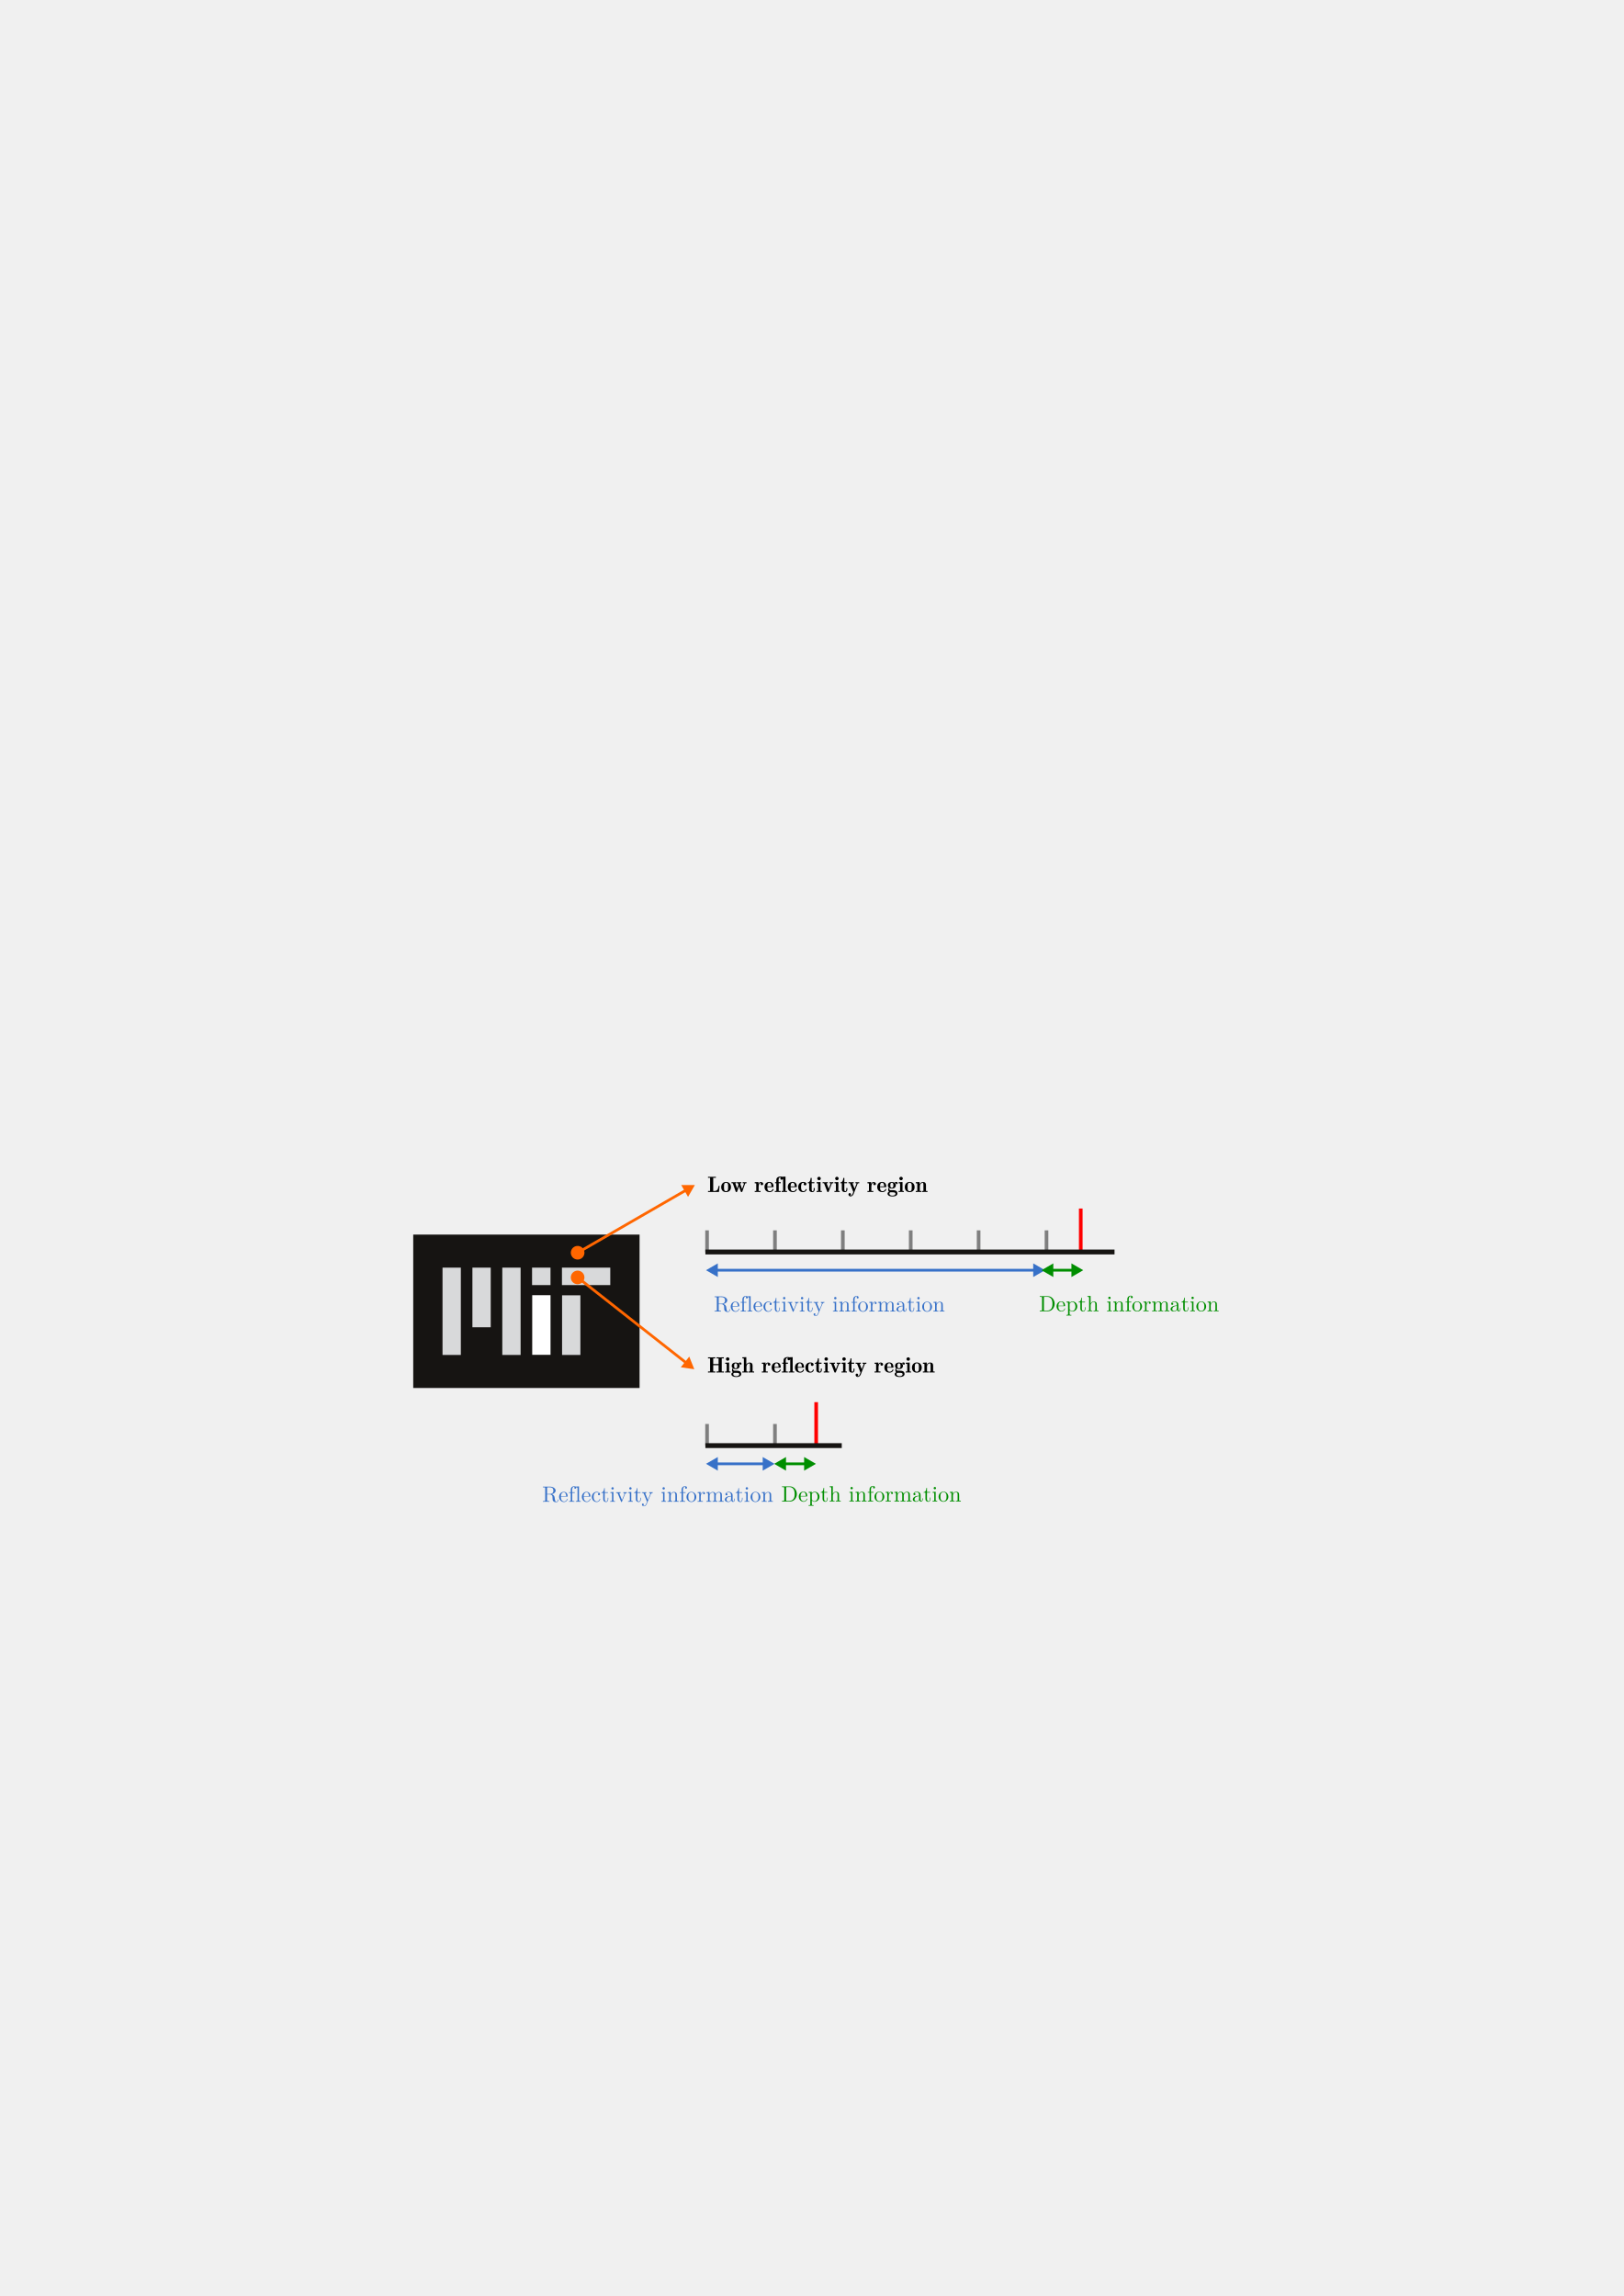
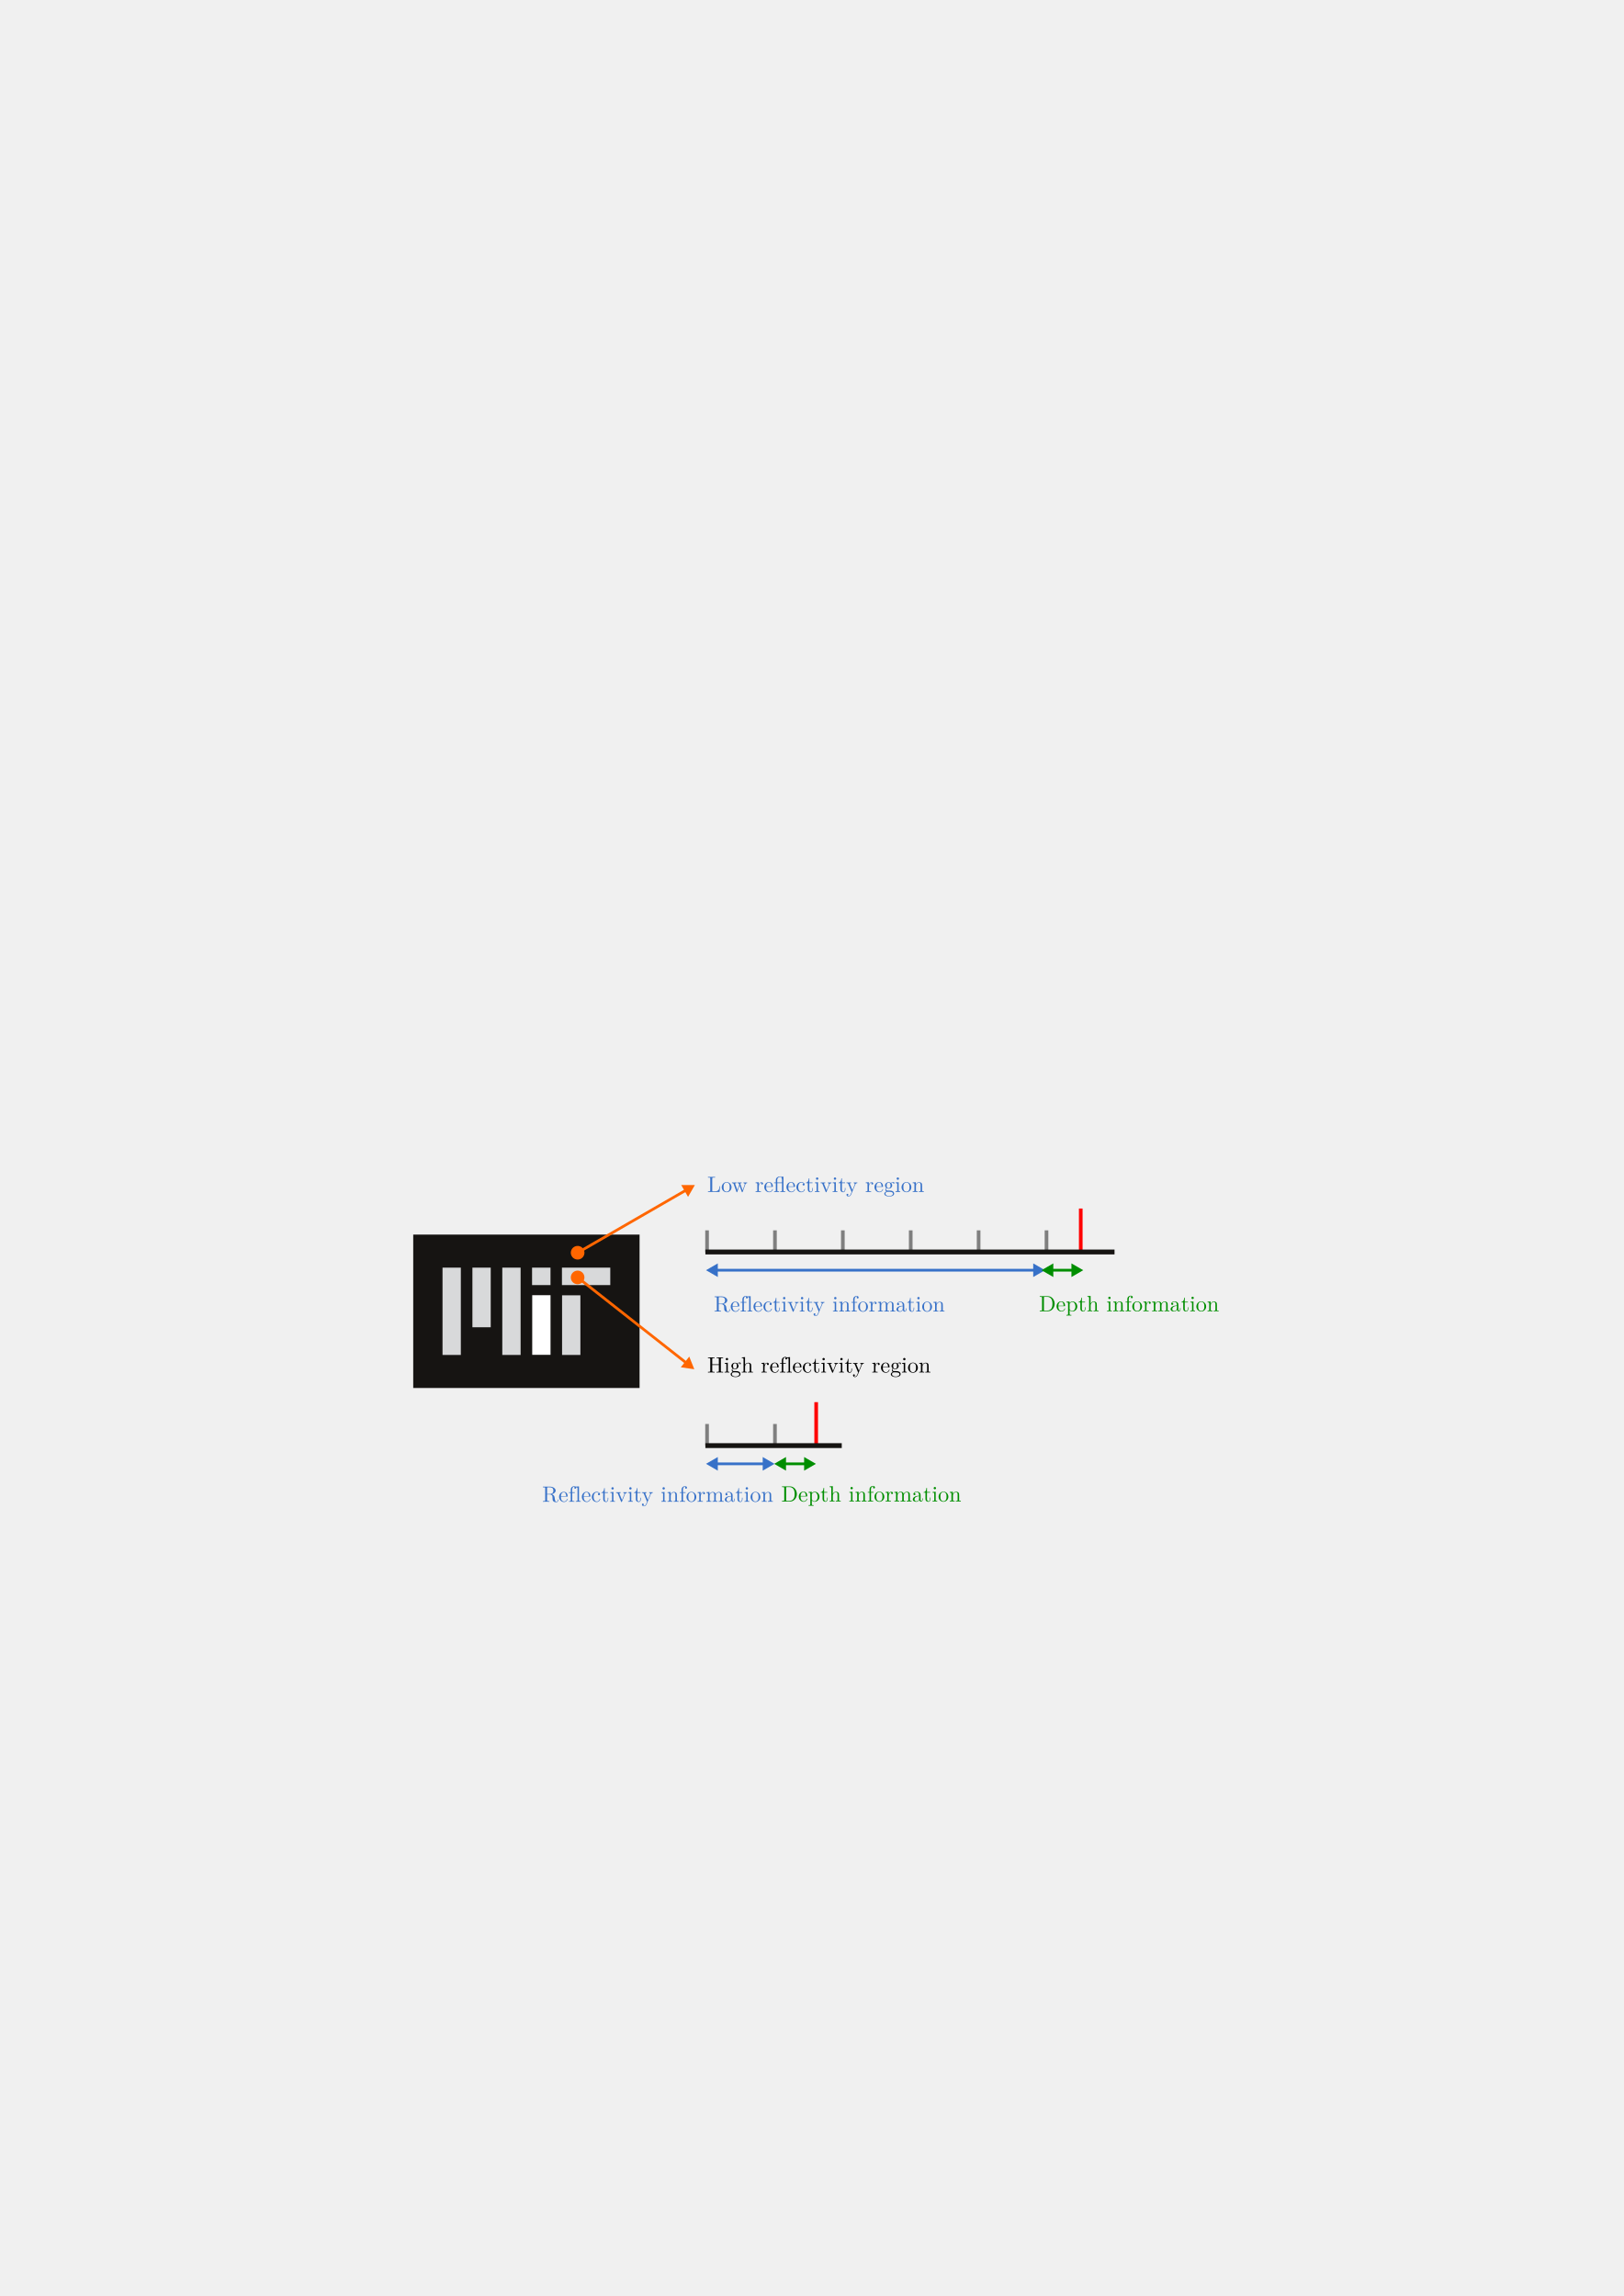
<svg xmlns="http://www.w3.org/2000/svg" width="744.094" height="1052.362" id="svg2" version="1.1">
  <defs id="defs4">
    <clipPath id="clipPath4519" clipPathUnits="userSpaceOnUse">
      <path id="path4521" d="M 0,0 400,0 400,300 0,300 0,0 z" />
    </clipPath>
    <clipPath id="clipPath4511" clipPathUnits="userSpaceOnUse">
      <path id="path4513" clip-rule="evenodd" d="m 181.504,-991.856 41.15,0 0,-9.644 -41.15,0 0,9.644 z" />
    </clipPath>
    <clipPath id="clipPath4499" clipPathUnits="userSpaceOnUse">
      <path id="path4501" d="M 0,0 400,0 400,300 0,300 0,0 z" />
    </clipPath>
    <clipPath id="clipPath4491" clipPathUnits="userSpaceOnUse">
      <path id="path4493" clip-rule="evenodd" d="m 247.642,-3713.939 28.122,0 0,-6.561 -28.122,0 0,6.561 z" />
    </clipPath>
    <clipPath id="clipPath4431" clipPathUnits="userSpaceOnUse">
      <path id="path4433" d="M 0,0 400,0 400,300 0,300 0,0 z" />
    </clipPath>
    <clipPath id="clipPath4427" clipPathUnits="userSpaceOnUse">
      <path id="path4429" clip-rule="evenodd" d="m 812.628,-2236 10,0 0,-41.361 -10,0 0,41.361 z" />
    </clipPath>
    <clipPath id="clipPath4423" clipPathUnits="userSpaceOnUse">
      <path id="path4425" d="M 0,0 400,0 400,300 0,300 0,0 z" />
    </clipPath>
    <clipPath id="clipPath4419" clipPathUnits="userSpaceOnUse">
      <path id="path4421" clip-rule="evenodd" d="m 929.467,-2306.893 43.419,0 0,-10 -43.419,0 0,10 z" />
    </clipPath>
    <clipPath id="clipPath4415" clipPathUnits="userSpaceOnUse">
      <path id="path4417" d="M 0,0 400,0 400,300 0,300 0,0 z" />
    </clipPath>
    <clipPath id="clipPath4411" clipPathUnits="userSpaceOnUse">
      <path id="path4413" clip-rule="evenodd" d="m 835.286,-2225.458 232.594,0 0,-69.278 -232.594,0 0,69.278 z" />
    </clipPath>
    <clipPath id="clipPath4407" clipPathUnits="userSpaceOnUse">
      <path id="path4409" d="M 0,0 400,0 400,300 0,300 0,0 z" />
    </clipPath>
    <clipPath id="clipPath4403" clipPathUnits="userSpaceOnUse">
      <path id="path4405" clip-rule="evenodd" d="m 835.181,-2225.123 233.033,0 0,-69.878 -233.033,0 0,69.878 z" />
    </clipPath>
    <clipPath id="clipPath4399" clipPathUnits="userSpaceOnUse">
      <path id="path4401" d="M 0,0 400,0 400,300 0,300 0,0 z" />
    </clipPath>
    <clipPath id="clipPath4391" clipPathUnits="userSpaceOnUse">
      <path id="path4393" clip-rule="evenodd" d="m 812.628,-2225.123 255.587,0 0,-91.77 -255.587,0 0,91.77 z" />
    </clipPath>
    <clipPath id="clipPath4053" clipPathUnits="userSpaceOnUse">
      <path id="path4055" d="M 0,0 400,0 400,300 0,300 0,0 z" />
    </clipPath>
    <clipPath id="clipPath4045" clipPathUnits="userSpaceOnUse">
      <path id="path4047" clip-rule="evenodd" d="m 126.269,1431.273 54.026,0 0,-10.006 -54.026,0 0,10.006 z" />
    </clipPath>
    <clipPath id="clipPath4033" clipPathUnits="userSpaceOnUse">
      <path id="path4035" d="M 0,0 400,0 400,300 0,300 0,0 z" />
    </clipPath>
    <clipPath id="clipPath4025" clipPathUnits="userSpaceOnUse">
      <path id="path4027" clip-rule="evenodd" d="m 53.25,1499.616 8.081,0 0,-33.708 -8.081,0 0,33.708 z" />
    </clipPath>
    <clipPath id="clipPath3121" clipPathUnits="userSpaceOnUse">
      <path id="path3123" d="M 0,0 400,0 400,300 0,300 0,0 z" />
    </clipPath>
    <clipPath id="clipPath3113" clipPathUnits="userSpaceOnUse">
      <path id="path3115" clip-rule="evenodd" d="m 102.075,2992.273 88.059,0 0,-19.622 -88.059,0 0,19.622 z" />
    </clipPath>
    <clipPath id="clipPath3101" clipPathUnits="userSpaceOnUse">
      <path id="path3103" d="M 0,0 400,0 400,300 0,300 0,0 z" />
    </clipPath>
    <clipPath id="clipPath3093" clipPathUnits="userSpaceOnUse">
      <path id="path3095" clip-rule="evenodd" d="m 27.429,2993 34.649,0 0,-23.99 -34.649,0 0,23.99 z" />
    </clipPath>
    <clipPath id="clipPath3069" clipPathUnits="userSpaceOnUse">
      <path id="path3071" d="M 0,0 400,0 400,300 0,300 0,0 z" />
    </clipPath>
    <clipPath id="clipPath3061" clipPathUnits="userSpaceOnUse">
      <path id="path3063" clip-rule="evenodd" d="m 42,116.489 61.5,0 0,-32 -61.5,0 0,32 z" />
    </clipPath>
    <clipPath id="clipPath3039" clipPathUnits="userSpaceOnUse">
      <path id="path3041" d="M 0,0 400,0 400,300 0,300 0,0 z" />
    </clipPath>
  </defs>
  <g id="layer1">
    <g transform="matrix(1.25,0,0,-1.25,150.2944,726.6357)" id="g3031">
      <g id="g3033">
        <g id="g3049">
          <g transform="translate(31.75991,128.113)" id="g3051">
            <path id="path3053" style="fill:#161412;fill-opacity:1;fill-rule:evenodd;stroke:none" d="m 0,0 81.98,0 0,-55.248 L 0,-55.248 0,0 z" />
            <path id="path3055" style="fill:none;stroke:#161412;stroke-width:1;stroke-linecap:butt;stroke-linejoin:miter;stroke-miterlimit:10;stroke-opacity:1;stroke-dasharray:none" d="m 0,0 81.98,0 0,-55.248 L 0,-55.248 0,0 z" />
          </g>
        </g>
        <g id="g3057">
          <g clip-path="url(#clipPath3061)" id="g3059">
            <g id="g3065">
              <g id="g3067" />
              <g id="g3073">
                <g id="g3075" clip-path="url(#clipPath3069)">
                  <g id="g3077">
                    <g id="g3079" transform="translate(42,116.4893)">
                      <path id="path3081" style="fill:#d8d9da;fill-opacity:1;fill-rule:nonzero;stroke:none" d="M 43.784,-6.399 43.784,0 61.5,0 l 0,-6.399 -17.716,0 z m -32.827,-15.467 0,21.866 6.715,0 0,-21.866 -6.715,0 z M 21.914,-32 l 0,32 6.715,0 0,-32 -6.715,0 z M 0,-32 0,0 l 6.715,0 0,-32 L 0,-32 z m 0,0 0,32 6.715,0 0,-32 L 0,-32 z m 43.828,0 0,21.866 6.715,0 0,-21.866 -6.715,0 z m -11.002,25.601 0,6.399 6.76,0 0,-6.399 -6.76,0 z" />
                    </g>
                  </g>
                  <g id="g3083">
                    <g id="g3085" transform="translate(74.88351,106.3874)">
                      <path id="path3087" style="fill:#ffffff;fill-opacity:1;fill-rule:nonzero;stroke:none" d="M 0,-21.866 0,0 l 6.715,0 0,-21.866 -6.715,0 z" />
                    </g>
                  </g>
                </g>
              </g>
            </g>
          </g>
        </g>
        <g id="g3089">
          <g clip-path="url(#clipPath3093)" id="g3091">
            <g id="g3097">
              <g id="g3099" />
              <g id="g3105">
                <g id="g3107" clip-path="url(#clipPath3101)" />
              </g>
            </g>
          </g>
        </g>
        <g id="g3109">
          <g clip-path="url(#clipPath3113)" id="g3111">
            <g id="g3117">
              <g id="g3119" />
              <g id="g3125">
                <g id="g3127" clip-path="url(#clipPath3121)" />
              </g>
            </g>
          </g>
        </g>
        <g id="g3557">
          <g transform="translate(275.3168,138.1683)" id="g3559">
            <path id="path3561" style="fill:#ff0000;fill-opacity:1;fill-rule:evenodd;stroke:none" d="m 0,0 1.337,0 0,-16.485 L 0,-16.485 0,0 z" />
          </g>
        </g>
        <g id="g3563">
          <g transform="matrix(0.86603,0.5,-0.5,0.86603,91.49033,121.9366)" id="g3565">
            <path id="path3567" style="fill:none;stroke:#ff6600;stroke-width:1;stroke-linecap:butt;stroke-linejoin:miter;stroke-miterlimit:10;stroke-opacity:1;stroke-dasharray:none" d="M 0,0 46.789,0" />
            <path id="path3569" style="fill:#ff6600;fill-opacity:1;fill-rule:evenodd;stroke:none" d="m -2.45,0 c 0,-1.38 1.12,-2.5 2.5,-2.5 1.38,0 2.5,1.12 2.5,2.5 0,1.38 -1.12,2.5 -2.5,2.5 -1.38,0 -2.5,-1.12 -2.5,-2.5 z" />
            <path id="path3571" style="fill:#ff6600;fill-opacity:1;fill-rule:evenodd;stroke:none" d="m 49.674,0 0,0 -4.325,-2.5 0,5 4.325,-2.5 z" />
          </g>
        </g>
        <g id="g3573">
          <g transform="matrix(0.78588,-0.61838,0.61838,0.78588,91.49033,112.9366)" id="g3575">
            <path id="path3577" style="fill:none;stroke:#ff6600;stroke-width:1;stroke-linecap:butt;stroke-linejoin:miter;stroke-miterlimit:10;stroke-opacity:1;stroke-dasharray:none" d="M 0,0 51.597,0" />
            <path id="path3579" style="fill:#ff6600;fill-opacity:1;fill-rule:evenodd;stroke:none" d="m -2.45,0 c 0,-1.38 1.12,-2.5 2.5,-2.5 1.38,0 2.5,1.12 2.5,2.5 0,1.38 -1.12,2.5 -2.5,2.5 -1.38,0 -2.5,-1.12 -2.5,-2.5 z" />
            <path id="path3581" style="fill:#ff6600;fill-opacity:1;fill-rule:evenodd;stroke:none" d="m 54.482,0 0,0 -4.325,-2.5 0,5 4.325,-2.5 z" />
          </g>
        </g>
        <g id="g3583">
          <g transform="translate(141.485,115.5545)" id="g3585">
            <path id="path3587" style="fill:none;stroke:#3771c8;stroke-width:1;stroke-linecap:butt;stroke-linejoin:miter;stroke-miterlimit:10;stroke-opacity:1;stroke-dasharray:none" d="M 0,0 118.515,0" />
            <path id="path3589" style="fill:#3771c8;fill-opacity:1;fill-rule:evenodd;stroke:none" d="m -2.885,0 0,0 4.325,-2.5 0,5 L -2.885,0 z" />
            <path id="path3591" style="fill:#3771c8;fill-opacity:1;fill-rule:evenodd;stroke:none" d="m 121.4,0 0,0 -4.325,-2.5 0,5 4.325,-2.5 z" />
          </g>
        </g>
        <g id="g3679">
          <g transform="translate(138.3168,130.1683)" id="g3681">
            <path id="path3683" style="fill:#7f7f7f;fill-opacity:1;fill-rule:evenodd;stroke:none" d="m 0,0 1.337,0 0,-8 L 0,-8 0,0 z" />
          </g>
        </g>
        <g id="g3685">
          <g transform="translate(163.2057,130.1683)" id="g3687">
            <path id="path3689" style="fill:#7f7f7f;fill-opacity:1;fill-rule:evenodd;stroke:none" d="m 0,0 1.337,0 0,-8 L 0,-8 0,0 z" />
          </g>
        </g>
        <g id="g3691">
          <g transform="translate(188.0946,130.1683)" id="g3693">
            <path id="path3695" style="fill:#7f7f7f;fill-opacity:1;fill-rule:evenodd;stroke:none" d="m 0,0 1.337,0 0,-8 L 0,-8 0,0 z" />
          </g>
        </g>
        <g id="g3697">
          <g transform="translate(212.9835,130.1683)" id="g3699">
            <path id="path3701" style="fill:#7f7f7f;fill-opacity:1;fill-rule:evenodd;stroke:none" d="m 0,0 1.337,0 0,-8 L 0,-8 0,0 z" />
          </g>
        </g>
        <g id="g3703">
          <g transform="translate(237.8724,130.1683)" id="g3705">
            <path id="path3707" style="fill:#7f7f7f;fill-opacity:1;fill-rule:evenodd;stroke:none" d="m 0,0 1.337,0 0,-8 L 0,-8 0,0 z" />
          </g>
        </g>
        <g id="g3709">
          <g transform="translate(262.7613,130.1683)" id="g3711">
            <path id="path3713" style="fill:#7f7f7f;fill-opacity:1;fill-rule:evenodd;stroke:none" d="m 0,0 1.337,0 0,-8 L 0,-8 0,0 z" />
          </g>
        </g>
        <g id="g3715">
          <g transform="translate(138.3663,123.1287)" id="g3717">
            <path id="path3719" style="fill:#161412;fill-opacity:1;fill-rule:evenodd;stroke:none" d="m 0,0 150,0 0,-1.782 -150,0 L 0,0 z" />
          </g>
        </g>
        <g id="g3721">
          <g transform="translate(138.3168,59.16832)" id="g3723">
            <path id="path3725" style="fill:#7f7f7f;fill-opacity:1;fill-rule:evenodd;stroke:none" d="m 0,0 1.337,0 0,-8 L 0,-8 0,0 z" />
          </g>
        </g>
        <g id="g3727">
          <g transform="translate(163.2057,59.16832)" id="g3729">
            <path id="path3731" style="fill:#7f7f7f;fill-opacity:1;fill-rule:evenodd;stroke:none" d="m 0,0 1.337,0 0,-8 L 0,-8 0,0 z" />
          </g>
        </g>
        <g id="g3733">
          <g transform="translate(264.485,115.5545)" id="g3735">
            <path id="path3737" style="fill:none;stroke:#008e00;stroke-width:1;stroke-linecap:butt;stroke-linejoin:miter;stroke-miterlimit:10;stroke-opacity:1;stroke-dasharray:none" d="M 0,0 9.524,0" />
            <path id="path3739" style="fill:#008e00;fill-opacity:1;fill-rule:evenodd;stroke:none" d="m -2.885,0 0,0 4.325,-2.5 0,5 L -2.885,0 z" />
            <path id="path3741" style="fill:#008e00;fill-opacity:1;fill-rule:evenodd;stroke:none" d="m 12.409,0 0,0 -4.325,-2.5 0,5 4.325,-2.5 z" />
          </g>
        </g>
        <g id="g3813">
          <g transform="translate(178.3168,67.16832)" id="g3815">
            <path id="path3817" style="fill:#ff0000;fill-opacity:1;fill-rule:evenodd;stroke:none" d="m 0,0 1.337,0 0,-16.485 L 0,-16.485 0,0 z" />
          </g>
        </g>
        <g id="g3819">
          <g transform="translate(141.485,44.55446)" id="g3821">
            <path id="path3823" style="fill:none;stroke:#3771c8;stroke-width:1;stroke-linecap:butt;stroke-linejoin:miter;stroke-miterlimit:10;stroke-opacity:1;stroke-dasharray:none" d="M 0,0 19.343,0" />
            <path id="path3825" style="fill:#3771c8;fill-opacity:1;fill-rule:evenodd;stroke:none" d="m -2.885,0 0,0 4.325,-2.5 0,5 L -2.885,0 z" />
            <path id="path3827" style="fill:#3771c8;fill-opacity:1;fill-rule:evenodd;stroke:none" d="m 22.228,0 0,0 -4.325,-2.5 0,5 4.325,-2.5 z" />
          </g>
        </g>
        <g id="g3829">
          <g transform="translate(166.485,44.55446)" id="g3831">
            <path id="path3833" style="fill:none;stroke:#008e00;stroke-width:1;stroke-linecap:butt;stroke-linejoin:miter;stroke-miterlimit:10;stroke-opacity:1;stroke-dasharray:none" d="M 0,0 9.524,0" />
            <path id="path3835" style="fill:#008e00;fill-opacity:1;fill-rule:evenodd;stroke:none" d="m -2.885,0 0,0 4.325,-2.5 0,5 L -2.885,0 z" />
            <path id="path3837" style="fill:#008e00;fill-opacity:1;fill-rule:evenodd;stroke:none" d="m 12.409,0 0,0 -4.325,-2.5 0,5 4.325,-2.5 z" />
          </g>
        </g>
        <g id="g3839">
          <g transform="translate(138.3663,52.12871)" id="g3841">
            <path id="path3843" style="fill:#161412;fill-opacity:1;fill-rule:evenodd;stroke:none" d="m 0,0 50,0 0,-1.782 -50,0 L 0,0 z" />
          </g>
        </g>
        <g id="g4021">
          <g clip-path="url(#clipPath4025)" id="g4023">
            <g id="g4029">
              <g id="g4031" />
              <g id="g4037">
                <g id="g4039" clip-path="url(#clipPath4033)" />
              </g>
            </g>
          </g>
        </g>
        <g id="g4041">
          <g clip-path="url(#clipPath4045)" id="g4043">
            <g id="g4049">
              <g id="g4051" />
              <g id="g4057">
                <g id="g4059" clip-path="url(#clipPath4053)" />
              </g>
            </g>
          </g>
        </g>
        <g id="g4387">
          <g clip-path="url(#clipPath4391)" id="g4389">
            <g id="g4395">
              <g id="g4397" />
              <g id="g4435">
                <g id="g4437" clip-path="url(#clipPath4399)">
                  <g id="g4439">
                    <g id="g4441" clip-path="url(#clipPath4403)">
                      <g id="g4443">
                        <g id="g4445" />
                        <g id="g4447">
                          <g id="g4449" clip-path="url(#clipPath4407)">
                            <g id="g4451">
                              <g id="g4453" clip-path="url(#clipPath4411)">
                                <g id="g4455">
                                  <g id="g4457" />
                                  <g id="g4459">
                                    <g id="g4461" clip-path="url(#clipPath4415)" />
                                  </g>
                                </g>
                              </g>
                            </g>
                          </g>
                        </g>
                      </g>
                    </g>
                  </g>
                  <g id="g4463">
                    <g id="g4465" clip-path="url(#clipPath4419)">
                      <g id="g4467">
                        <g id="g4469" />
                        <g id="g4471">
                          <g id="g4473" clip-path="url(#clipPath4423)" />
                        </g>
                      </g>
                    </g>
                  </g>
                  <g id="g4475">
                    <g id="g4477" clip-path="url(#clipPath4427)">
                      <g id="g4479">
                        <g id="g4481" />
                        <g id="g4483">
                          <g id="g4485" clip-path="url(#clipPath4431)" />
                        </g>
                      </g>
                    </g>
                  </g>
                </g>
              </g>
            </g>
          </g>
        </g>
        <g id="g4487">
          <g clip-path="url(#clipPath4491)" id="g4489">
            <g id="g4495">
              <g id="g4497" />
              <g id="g4503">
                <g id="g4505" clip-path="url(#clipPath4499)" />
              </g>
            </g>
          </g>
        </g>
        <g id="g4507">
          <g clip-path="url(#clipPath4511)" id="g4509">
            <g id="g4515">
              <g id="g4517" />
              <g id="g4523">
                <g id="g4525" clip-path="url(#clipPath4519)" />
              </g>
            </g>
          </g>
        </g>
        <text xml:space="preserve" style="font-size:8.123px;font-style:normal;font-weight:normal;line-height:125%;letter-spacing:0px;word-spacing:0px;fill:#008e00;fill-opacity:1;stroke:none;font-family:Sans" x="260.668" y="-100.489" id="text5275" transform="scale(1,-1)">
          <tspan id="tspan5277" x="260.668" y="-100.489" style="fill:#008e00;fill-opacity:1;font-family:Latin Modern Roman;-inkscape-font-specification:Latin Modern Roman">Depth information</tspan>
        </text>
        <text xml:space="preserve" style="font-size:8.123px;font-style:normal;font-weight:normal;line-height:125%;letter-spacing:0px;word-spacing:0px;fill:#3771c8;fill-opacity:1;stroke:none;font-family:Sans" x="141.444" y="-100.399" id="text5275-2" transform="scale(1,-1)">
          <tspan id="tspan5277-7" x="141.444" y="-100.399" style="fill:#3771c8;fill-opacity:1;font-family:Latin Modern Roman;-inkscape-font-specification:Latin Modern Roman">Reflectivity information</tspan>
        </text>
        <text xml:space="preserve" style="font-size:8.123px;font-style:normal;font-weight:normal;line-height:125%;letter-spacing:0px;word-spacing:0px;fill:#008e00;fill-opacity:1;stroke:none;font-family:Sans" x="166.161" y="-30.736" id="text5275-9" transform="scale(1,-1)">
          <tspan id="tspan5277-1" x="166.161" y="-30.736" style="fill:#008e00;fill-opacity:1;font-family:Latin Modern Roman;-inkscape-font-specification:Latin Modern Roman">Depth information</tspan>
        </text>
        <text xml:space="preserve" style="font-size:8.123px;font-style:normal;font-weight:normal;line-height:125%;letter-spacing:0px;word-spacing:0px;fill:#3771c8;fill-opacity:1;stroke:none;font-family:Sans" x="78.518" y="-30.647" id="text5275-2-2" transform="scale(1,-1)">
          <tspan id="tspan5277-7-1" x="78.518" y="-30.647" style="fill:#3771c8;fill-opacity:1;font-family:Latin Modern Roman;-inkscape-font-specification:Latin Modern Roman">Reflectivity information</tspan>
        </text>
-         <text xml:space="preserve" style="font-size:8.123px;font-style:normal;font-weight:normal;line-height:125%;letter-spacing:0px;word-spacing:0px;fill:#3771c8;fill-opacity:1;stroke:none;font-family:Sans" x="139.053" y="-144.233" id="text5275-2-1" transform="scale(1,-1)">
-           <tspan id="tspan5277-7-19" x="139.053" y="-144.233" style="fill:#000000;fill-opacity:1;font-family:Latin Modern Roman Demi;-inkscape-font-specification:Latin Modern Roman Demi">Low reflectivity region</tspan>
-         </text>
+         <g transform="scale(1,-1)" style="font-size:8.123px;font-style:normal;font-weight:normal;line-height:125%;letter-spacing:0px;word-spacing:0px;fill:#3771c8;fill-opacity:1;stroke:none;font-family:Sans" id="text5275-2-1">
+           <path d="m 143.781,-146.329 -0.203,0 c -0.089,0.829 -0.203,1.844 -1.633,1.844 l -0.666,0 c -0.382,0 -0.398,-0.057 -0.398,-0.325 l 0,-4.33 c 0,-0.276 0,-0.39 0.772,-0.39 l 0.268,0 0,-0.252 c -0.292,0.024 -1.032,0.024 -1.365,0.024 -0.317,0 -0.95,0 -1.235,-0.024 l 0,0.252 0.195,0 c 0.625,0 0.642,0.089 0.642,0.382 l 0,4.281 c 0,0.292 -0.016,0.382 -0.642,0.382 l -0.195,0 0,0.252 4.232,0 0.227,-2.096" style="font-family:Latin Modern Roman;-inkscape-font-specification:Latin Modern Roman" id="path3458" />
+           <path d="m 147.956,-145.971 c 0,-1.04 -0.812,-1.901 -1.795,-1.901 -1.015,0 -1.803,0.885 -1.803,1.901 0,1.048 0.845,1.828 1.795,1.828 0.983,0 1.803,-0.796 1.803,-1.828 m -0.674,-0.065 c 0,0.292 0,0.731 -0.179,1.089 -0.179,0.366 -0.536,0.601 -0.942,0.601 -0.349,0 -0.707,-0.171 -0.926,-0.544 -0.203,-0.357 -0.203,-0.853 -0.203,-1.145 0,-0.317 0,-0.755 0.195,-1.113 0.219,-0.374 0.601,-0.544 0.926,-0.544 0.357,0 0.707,0.179 0.918,0.528 0.211,0.349 0.211,0.82 0.211,1.129" style="font-family:Latin Modern Roman;-inkscape-font-specification:Latin Modern Roman" id="path3460" />
+           <path d="m 153.68,-147.482 0,-0.252 c -0.179,0.016 -0.414,0.024 -0.593,0.024 l -0.755,-0.024 0,0.252 c 0.292,0.008 0.471,0.154 0.471,0.39 0,0.049 0,0.065 -0.041,0.171 l -0.739,2.08 -0.804,-2.266 c -0.033,-0.098 -0.041,-0.114 -0.041,-0.154 0,-0.219 0.317,-0.219 0.479,-0.219 l 0,-0.252 -0.845,0.024 c -0.244,0 -0.479,-0.008 -0.723,-0.024 l 0,0.252 c 0.301,0 0.431,0.016 0.512,0.122 0.041,0.049 0.13,0.292 0.187,0.447 l -0.699,1.966 -0.772,-2.169 c -0.041,-0.098 -0.041,-0.114 -0.041,-0.146 0,-0.219 0.317,-0.219 0.479,-0.219 l 0,-0.252 -0.885,0.024 -0.755,-0.024 0,0.252 c 0.406,0 0.504,0.024 0.601,0.284 l 1.024,2.876 c 0.041,0.114 0.065,0.179 0.171,0.179 0.106,0 0.122,-0.049 0.162,-0.162 l 0.82,-2.299 0.829,2.307 c 0.033,0.089 0.057,0.154 0.162,0.154 0.106,0 0.13,-0.073 0.162,-0.154 l 0.95,-2.664 c 0.146,-0.406 0.398,-0.512 0.682,-0.52" style="font-family:Latin Modern Roman;-inkscape-font-specification:Latin Modern Roman" id="path3462" />
+           <path d="m 159.51,-147.328 c 0,-0.26 -0.252,-0.496 -0.601,-0.496 -0.593,0 -0.885,0.544 -0.999,0.894 l 0,-0.894 -1.129,0.089 0,0.252 c 0.569,0 0.634,0.057 0.634,0.455 l 0,2.177 c 0,0.366 -0.089,0.366 -0.634,0.366 l 0,0.252 0.926,-0.024 c 0.325,0 0.707,0 1.032,0.024 l 0,-0.252 -0.171,0 c -0.601,0 -0.617,-0.089 -0.617,-0.382 l 0,-1.251 c 0,-0.804 0.341,-1.527 0.959,-1.527 0.057,0 0.073,0 0.089,0.008 -0.024,0.008 -0.187,0.106 -0.187,0.317 0,0.227 0.171,0.349 0.349,0.349 0.146,0 0.349,-0.098 0.349,-0.357" style="font-family:Latin Modern Roman;-inkscape-font-specification:Latin Modern Roman" id="path3464" />
+           <path d="m 163.113,-145.199 c 0,-0.081 -0.065,-0.098 -0.106,-0.098 -0.073,0 -0.089,0.049 -0.106,0.114 -0.284,0.837 -1.015,0.837 -1.097,0.837 -0.406,0 -0.731,-0.244 -0.918,-0.544 -0.244,-0.39 -0.244,-0.926 -0.244,-1.218 l 2.266,0 c 0.179,0 0.203,0 0.203,-0.171 0,-0.804 -0.439,-1.592 -1.454,-1.592 -0.942,0 -1.69,0.837 -1.69,1.852 0,1.089 0.853,1.876 1.787,1.876 0.991,0 1.357,-0.902 1.357,-1.056 m -0.536,-1.08 -1.925,0 c 0.049,-1.21 0.731,-1.413 1.007,-1.413 0.837,0 0.918,1.097 0.918,1.413" style="font-family:Latin Modern Roman;-inkscape-font-specification:Latin Modern Roman" id="path3466" />
+           <path d="m 167.624,-144.233 0,-0.252 c -0.544,0 -0.634,0 -0.634,-0.366 l 0,-5.02 -0.292,0.049 c -0.033,0 -0.041,-0.008 -0.073,-0.024 -0.26,-0.114 -0.593,-0.114 -0.682,-0.114 -0.853,0 -1.738,0.455 -1.738,1.3 l 0,0.926 -0.642,0 0,0.252 0.642,0 0,2.632 c 0,0.366 -0.089,0.366 -0.634,0.366 l 0,0.252 0.902,-0.024 0.902,0.024 0,-0.252 c -0.544,0 -0.634,0 -0.634,-0.366 l 0,-2.632 1.714,0 0,2.632 c 0,0.366 -0.089,0.366 -0.634,0.366 l 0,0.252 0.902,-0.024 0.902,0.024 m -1.17,-3.501 -1.738,0 0,-0.918 c 0,-0.755 0.617,-1.129 1.218,-1.129 0.073,0 0.292,0 0.52,0.073 -0.073,0.033 -0.203,0.114 -0.203,0.325 0,0.146 0.065,0.268 0.203,0.317 l 0,1.332" style="font-family:Latin Modern Roman;-inkscape-font-specification:Latin Modern Roman" id="path3468" />
+           <path d="m 171.236,-145.199 c 0,-0.081 -0.065,-0.098 -0.106,-0.098 -0.073,0 -0.089,0.049 -0.106,0.114 -0.284,0.837 -1.015,0.837 -1.097,0.837 -0.406,0 -0.731,-0.244 -0.918,-0.544 -0.244,-0.39 -0.244,-0.926 -0.244,-1.218 l 2.266,0 c 0.179,0 0.203,0 0.203,-0.171 0,-0.804 -0.439,-1.592 -1.454,-1.592 -0.942,0 -1.69,0.837 -1.69,1.852 0,1.089 0.853,1.876 1.787,1.876 0.991,0 1.357,-0.902 1.357,-1.056 m -0.536,-1.08 -1.925,0 c 0.049,-1.21 0.731,-1.413 1.007,-1.413 0.837,0 0.918,1.097 0.918,1.413" style="font-family:Latin Modern Roman;-inkscape-font-specification:Latin Modern Roman" id="path3470" />
+           <path d="m 174.838,-145.199 c 0,-0.081 -0.081,-0.081 -0.106,-0.081 -0.073,0 -0.089,0.033 -0.106,0.081 -0.236,0.755 -0.764,0.853 -1.064,0.853 -0.431,0 -1.145,-0.349 -1.145,-1.657 0,-1.324 0.666,-1.665 1.097,-1.665 0.073,0 0.585,0.008 0.869,0.301 -0.333,0.024 -0.382,0.268 -0.382,0.374 0,0.211 0.146,0.374 0.374,0.374 0.211,0 0.374,-0.138 0.374,-0.382 0,-0.552 -0.617,-0.869 -1.243,-0.869 -1.015,0 -1.763,0.877 -1.763,1.885 0,1.04 0.804,1.844 1.746,1.844 1.089,0 1.348,-0.975 1.348,-1.056" style="font-family:Latin Modern Roman;-inkscape-font-specification:Latin Modern Roman" id="path3472" />
+           <path d="m 177.765,-145.24 0,-0.463 -0.203,0 0,0.447 c 0,0.601 -0.244,0.91 -0.544,0.91 -0.544,0 -0.544,-0.739 -0.544,-0.877 l 0,-2.258 1.162,0 0,-0.252 -1.162,0 0,-1.495 -0.203,0 c -0.008,0.666 -0.252,1.535 -1.048,1.568 l 0,0.179 0.69,0 0,2.242 c 0,0.999 0.755,1.097 1.048,1.097 0.577,0 0.804,-0.577 0.804,-1.097" style="font-family:Latin Modern Roman;-inkscape-font-specification:Latin Modern Roman" id="path3474" />
+           <path d="m 180.232,-144.233 0,-0.252 c -0.536,0 -0.569,-0.041 -0.569,-0.357 l 0,-2.981 -1.137,0.089 0,0.252 c 0.528,0 0.601,0.049 0.601,0.447 l 0,2.185 c 0,0.366 -0.089,0.366 -0.634,0.366 l 0,0.252 0.894,-0.024 c 0.284,0 0.569,0.016 0.845,0.024 m -0.447,-4.906 c 0,-0.219 -0.187,-0.431 -0.431,-0.431 -0.276,0 -0.439,0.227 -0.439,0.431 0,0.219 0.187,0.431 0.431,0.431 0.276,0 0.439,-0.227 0.439,-0.431" style="font-family:Latin Modern Roman;-inkscape-font-specification:Latin Modern Roman" id="path3476" />
+           <path d="m 184.605,-147.482 0,-0.252 c -0.187,0.016 -0.422,0.024 -0.609,0.024 l -0.707,-0.024 0,0.252 c 0.301,0.008 0.39,0.195 0.39,0.349 0,0.073 -0.016,0.106 -0.049,0.195 l -0.829,2.071 -0.91,-2.266 c -0.049,-0.106 -0.049,-0.138 -0.049,-0.138 0,-0.211 0.317,-0.211 0.463,-0.211 l 0,-0.252 -0.885,0.024 c -0.219,0 -0.544,-0.008 -0.788,-0.024 l 0,0.252 c 0.512,0 0.544,0.049 0.65,0.301 l 1.17,2.884 c 0.049,0.114 0.065,0.154 0.171,0.154 0.106,0 0.138,-0.073 0.171,-0.154 l 1.064,-2.64 c 0.073,-0.187 0.211,-0.536 0.747,-0.544" style="font-family:Latin Modern Roman;-inkscape-font-specification:Latin Modern Roman" id="path3478" />
+           <path d="m 186.768,-144.233 0,-0.252 c -0.536,0 -0.569,-0.041 -0.569,-0.357 l 0,-2.981 -1.137,0.089 0,0.252 c 0.528,0 0.601,0.049 0.601,0.447 l 0,2.185 c 0,0.366 -0.089,0.366 -0.634,0.366 l 0,0.252 0.894,-0.024 c 0.284,0 0.569,0.016 0.845,0.024 m -0.447,-4.906 c 0,-0.219 -0.187,-0.431 -0.431,-0.431 -0.276,0 -0.439,0.227 -0.439,0.431 0,0.219 0.187,0.431 0.431,0.431 0.276,0 0.439,-0.227 0.439,-0.431" style="font-family:Latin Modern Roman;-inkscape-font-specification:Latin Modern Roman" id="path3480" />
+           <path d="m 189.712,-145.24 0,-0.463 -0.203,0 0,0.447 c 0,0.601 -0.244,0.91 -0.544,0.91 -0.544,0 -0.544,-0.739 -0.544,-0.877 l 0,-2.258 1.162,0 0,-0.252 -1.162,0 0,-1.495 -0.203,0 c -0.008,0.666 -0.252,1.535 -1.048,1.568 l 0,0.179 0.69,0 0,2.242 c 0,0.999 0.755,1.097 1.048,1.097 0.577,0 0.804,-0.577 0.804,-1.097" style="font-family:Latin Modern Roman;-inkscape-font-specification:Latin Modern Roman" id="path3482" />
+           <path d="m 194.076,-147.482 0,-0.252 c -0.187,0.016 -0.422,0.024 -0.609,0.024 l -0.707,-0.024 0,0.252 c 0.252,0.008 0.382,0.146 0.382,0.349 0,0.081 -0.008,0.098 -0.049,0.195 l -0.82,1.998 -0.902,-2.185 c -0.033,-0.081 -0.049,-0.114 -0.049,-0.146 0,-0.211 0.301,-0.211 0.455,-0.211 l 0,-0.252 -0.885,0.024 c -0.219,0 -0.544,-0.008 -0.788,-0.024 l 0,0.252 c 0.39,0 0.544,0 0.658,0.284 l 1.218,2.965 -0.203,0.479 c -0.179,0.447 -0.406,1.007 -0.926,1.007 -0.041,0 -0.227,0 -0.382,-0.146 0.252,-0.033 0.317,-0.211 0.317,-0.341 0,-0.211 -0.154,-0.341 -0.341,-0.341 -0.162,0 -0.341,0.106 -0.341,0.349 0,0.366 0.341,0.658 0.747,0.658 0.512,0 0.845,-0.463 1.04,-0.926 l 1.43,-3.469 c 0.211,-0.512 0.625,-0.52 0.755,-0.52" style="font-family:Latin Modern Roman;-inkscape-font-specification:Latin Modern Roman" id="path3484" />
+           <path d="m 199.903,-147.328 c 0,-0.26 -0.252,-0.496 -0.601,-0.496 -0.593,0 -0.885,0.544 -0.999,0.894 l 0,-0.894 -1.129,0.089 0,0.252 c 0.569,0 0.634,0.057 0.634,0.455 l 0,2.177 c 0,0.366 -0.089,0.366 -0.634,0.366 l 0,0.252 0.926,-0.024 c 0.325,0 0.707,0 1.032,0.024 l 0,-0.252 -0.171,0 c -0.601,0 -0.617,-0.089 -0.617,-0.382 l 0,-1.251 c 0,-0.804 0.341,-1.527 0.959,-1.527 0.057,0 0.073,0 0.089,0.008 -0.024,0.008 -0.187,0.106 -0.187,0.317 0,0.227 0.171,0.349 0.349,0.349 0.146,0 0.349,-0.098 0.349,-0.357" style="font-family:Latin Modern Roman;-inkscape-font-specification:Latin Modern Roman" id="path3486" />
+           <path d="m 203.507,-145.199 c 0,-0.081 -0.065,-0.098 -0.106,-0.098 -0.073,0 -0.089,0.049 -0.106,0.114 -0.284,0.837 -1.015,0.837 -1.097,0.837 -0.406,0 -0.731,-0.244 -0.918,-0.544 -0.244,-0.39 -0.244,-0.926 -0.244,-1.218 l 2.266,0 c 0.179,0 0.203,0 0.203,-0.171 0,-0.804 -0.439,-1.592 -1.454,-1.592 -0.942,0 -1.69,0.837 -1.69,1.852 0,1.089 0.853,1.876 1.787,1.876 0.991,0 1.357,-0.902 1.357,-1.056 m -0.536,-1.08 -1.925,0 c 0.049,-1.21 0.731,-1.413 1.007,-1.413 0.837,0 0.918,1.097 0.918,1.413" style="font-family:Latin Modern Roman;-inkscape-font-specification:Latin Modern Roman" id="path3488" />
+           <path d="m 207.677,-147.515 c 0,-0.138 -0.098,-0.398 -0.414,-0.398 -0.162,0 -0.52,0.049 -0.861,0.382 -0.341,-0.268 -0.682,-0.292 -0.861,-0.292 -0.755,0 -1.316,0.561 -1.316,1.186 0,0.357 0.179,0.666 0.382,0.837 -0.106,0.122 -0.252,0.39 -0.252,0.674 0,0.252 0.106,0.56 0.357,0.723 -0.487,0.138 -0.747,0.487 -0.747,0.812 0,0.585 0.804,1.032 1.795,1.032 0.959,0 1.803,-0.414 1.803,-1.048 0,-0.284 -0.114,-0.699 -0.528,-0.926 -0.431,-0.227 -0.902,-0.227 -1.397,-0.227 -0.203,0 -0.552,0 -0.609,-0.008 -0.26,-0.033 -0.431,-0.284 -0.431,-0.544 0,-0.033 0,-0.219 0.138,-0.382 0.317,0.227 0.65,0.252 0.804,0.252 0.755,0 1.316,-0.56 1.316,-1.186 0,-0.301 -0.13,-0.601 -0.333,-0.788 0.292,-0.276 0.585,-0.317 0.731,-0.317 0,0 0.057,0 0.081,0.008 -0.089,0.033 -0.13,0.122 -0.13,0.219 0,0.138 0.106,0.236 0.236,0.236 0.081,0 0.236,-0.057 0.236,-0.244 m -1.43,0.877 c 0,0.219 -0.008,0.479 -0.13,0.682 -0.065,0.098 -0.252,0.325 -0.577,0.325 -0.707,0 -0.707,-0.812 -0.707,-0.999 0,-0.219 0.008,-0.479 0.13,-0.682 0.065,-0.098 0.252,-0.325 0.577,-0.325 0.707,0 0.707,0.812 0.707,0.999 m 0.894,3.046 c 0,0.439 -0.577,0.845 -1.373,0.845 -0.82,0 -1.381,-0.414 -1.381,-0.845 0,-0.374 0.309,-0.674 0.666,-0.699 l 0.479,0 c 0.699,0 1.608,0 1.608,0.699" style="font-family:Latin Modern Roman;-inkscape-font-specification:Latin Modern Roman" id="path3490" />
+           <path d="m 209.805,-144.233 0,-0.252 c -0.536,0 -0.569,-0.041 -0.569,-0.357 l 0,-2.981 -1.137,0.089 0,0.252 c 0.528,0 0.601,0.049 0.601,0.447 l 0,2.185 c 0,0.366 -0.089,0.366 -0.634,0.366 l 0,0.252 0.894,-0.024 c 0.284,0 0.569,0.016 0.845,0.024 m -0.447,-4.906 c 0,-0.219 -0.187,-0.431 -0.431,-0.431 -0.276,0 -0.439,0.227 -0.439,0.431 0,0.219 0.187,0.431 0.431,0.431 0.276,0 0.439,-0.227 0.439,-0.431" style="font-family:Latin Modern Roman;-inkscape-font-specification:Latin Modern Roman" id="path3492" />
+           <path d="m 213.878,-145.971 c 0,-1.04 -0.812,-1.901 -1.795,-1.901 -1.015,0 -1.803,0.885 -1.803,1.901 0,1.048 0.845,1.828 1.795,1.828 0.983,0 1.803,-0.796 1.803,-1.828 m -0.674,-0.065 c 0,0.292 0,0.731 -0.179,1.089 -0.179,0.366 -0.536,0.601 -0.942,0.601 -0.349,0 -0.707,-0.171 -0.926,-0.544 -0.203,-0.357 -0.203,-0.853 -0.203,-1.145 0,-0.317 0,-0.755 0.195,-1.113 0.219,-0.374 0.601,-0.544 0.926,-0.544 0.357,0 0.707,0.179 0.918,0.528 0.211,0.349 0.211,0.82 0.211,1.129" style="font-family:Latin Modern Roman;-inkscape-font-specification:Latin Modern Roman" id="path3494" />
+           <path d="m 218.459,-144.233 0,-0.252 c -0.422,0 -0.625,0 -0.634,-0.244 l 0,-1.552 c 0,-0.699 0,-0.95 -0.252,-1.243 -0.114,-0.138 -0.382,-0.301 -0.853,-0.301 -0.593,0 -0.975,0.349 -1.202,0.853 l 0,-0.853 -1.145,0.089 0,0.252 c 0.569,0 0.634,0.057 0.634,0.455 l 0,2.177 c 0,0.366 -0.089,0.366 -0.634,0.366 l 0,0.252 0.918,-0.024 0.91,0.024 0,-0.252 c -0.544,0 -0.634,0 -0.634,-0.366 l 0,-1.495 c 0,-0.845 0.577,-1.3 1.097,-1.3 0.512,0 0.601,0.439 0.601,0.902 l 0,1.893 c 0,0.366 -0.089,0.366 -0.634,0.366 l 0,0.252 0.918,-0.024 0.91,0.024" style="font-family:Latin Modern Roman;-inkscape-font-specification:Latin Modern Roman" id="path3496" />
+         </g>
        <text xml:space="preserve" style="font-size:8.123px;font-style:normal;font-weight:normal;line-height:125%;letter-spacing:0px;word-spacing:0px;fill:#3771c8;fill-opacity:1;stroke:none;font-family:Sans" x="139.053" y="-78.04" id="text5275-2-1-6" transform="scale(1,-1)">
-           <tspan id="tspan5277-7-19-3" x="139.053" y="-78.04" style="fill:#000000;fill-opacity:1;font-family:Latin Modern Roman Demi;-inkscape-font-specification:Latin Modern Roman Demi">High reflectivity region</tspan>
+           <tspan id="tspan5277-7-19-3" x="139.053" y="-78.04" style="fill:#000000;fill-opacity:1;font-family:Latin Modern Roman;-inkscape-font-specification:Latin Modern Roman">High reflectivity region</tspan>
        </text>
      </g>
    </g>
  </g>
</svg>
